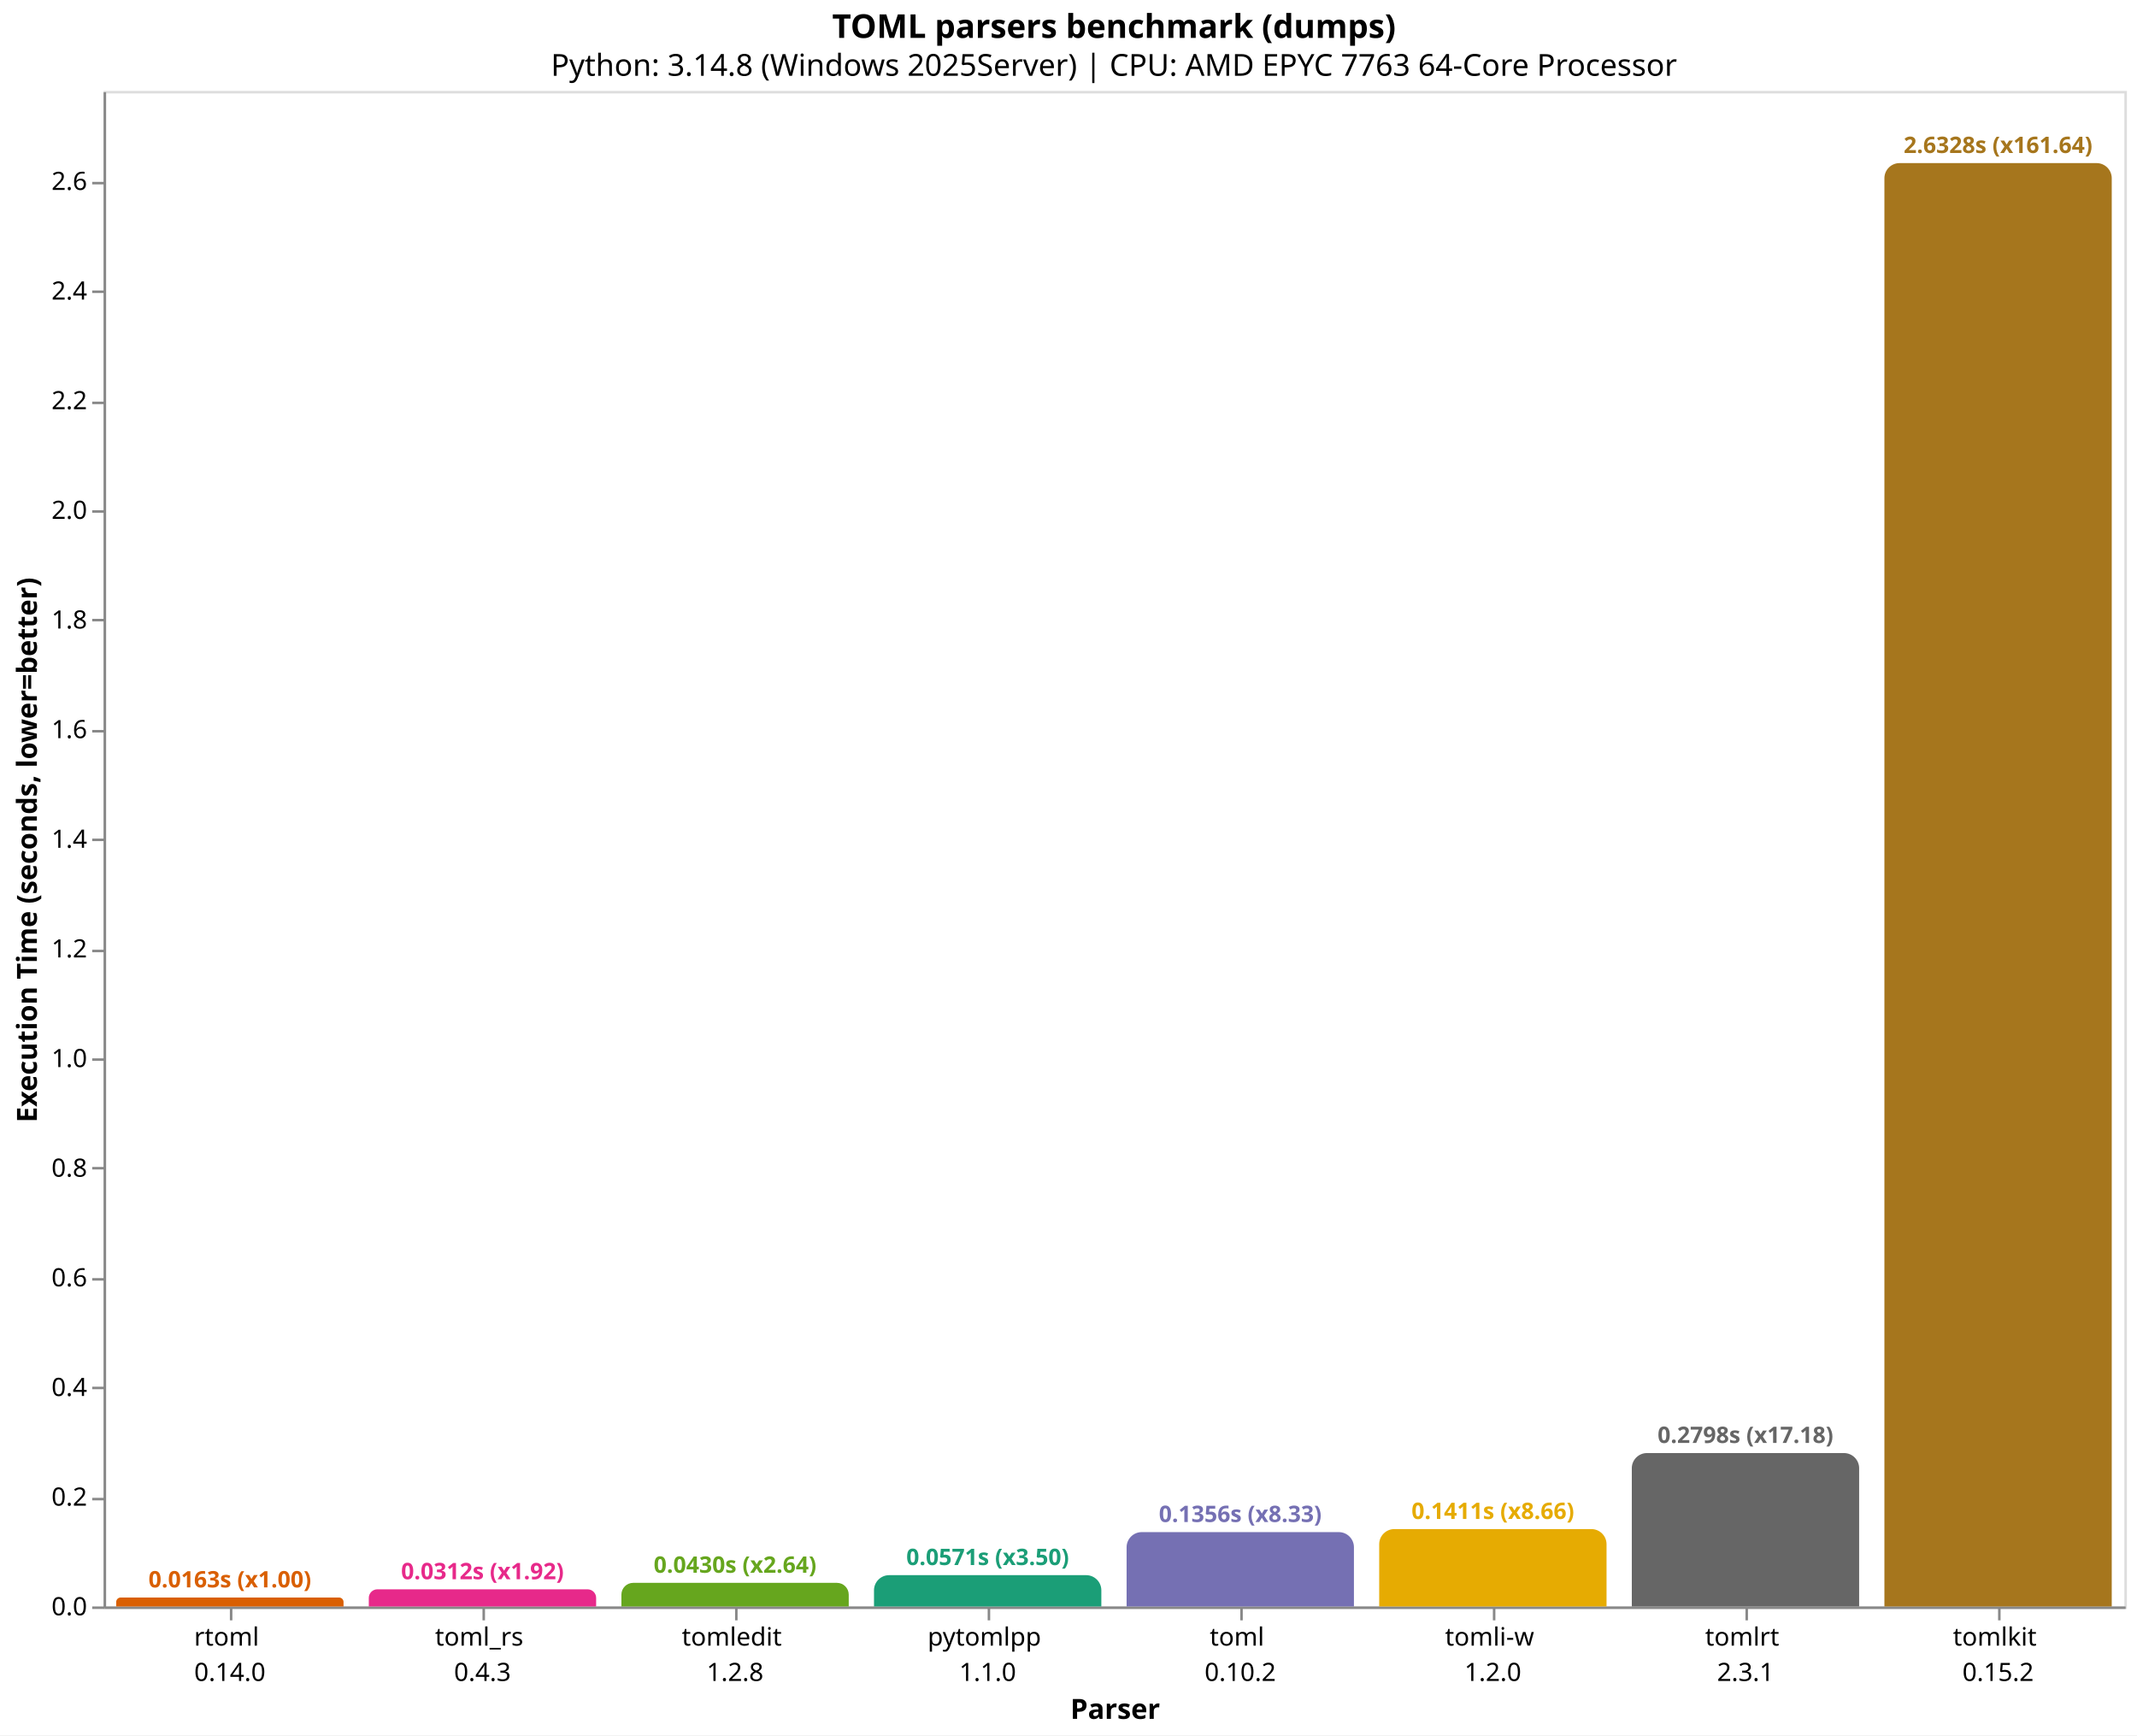
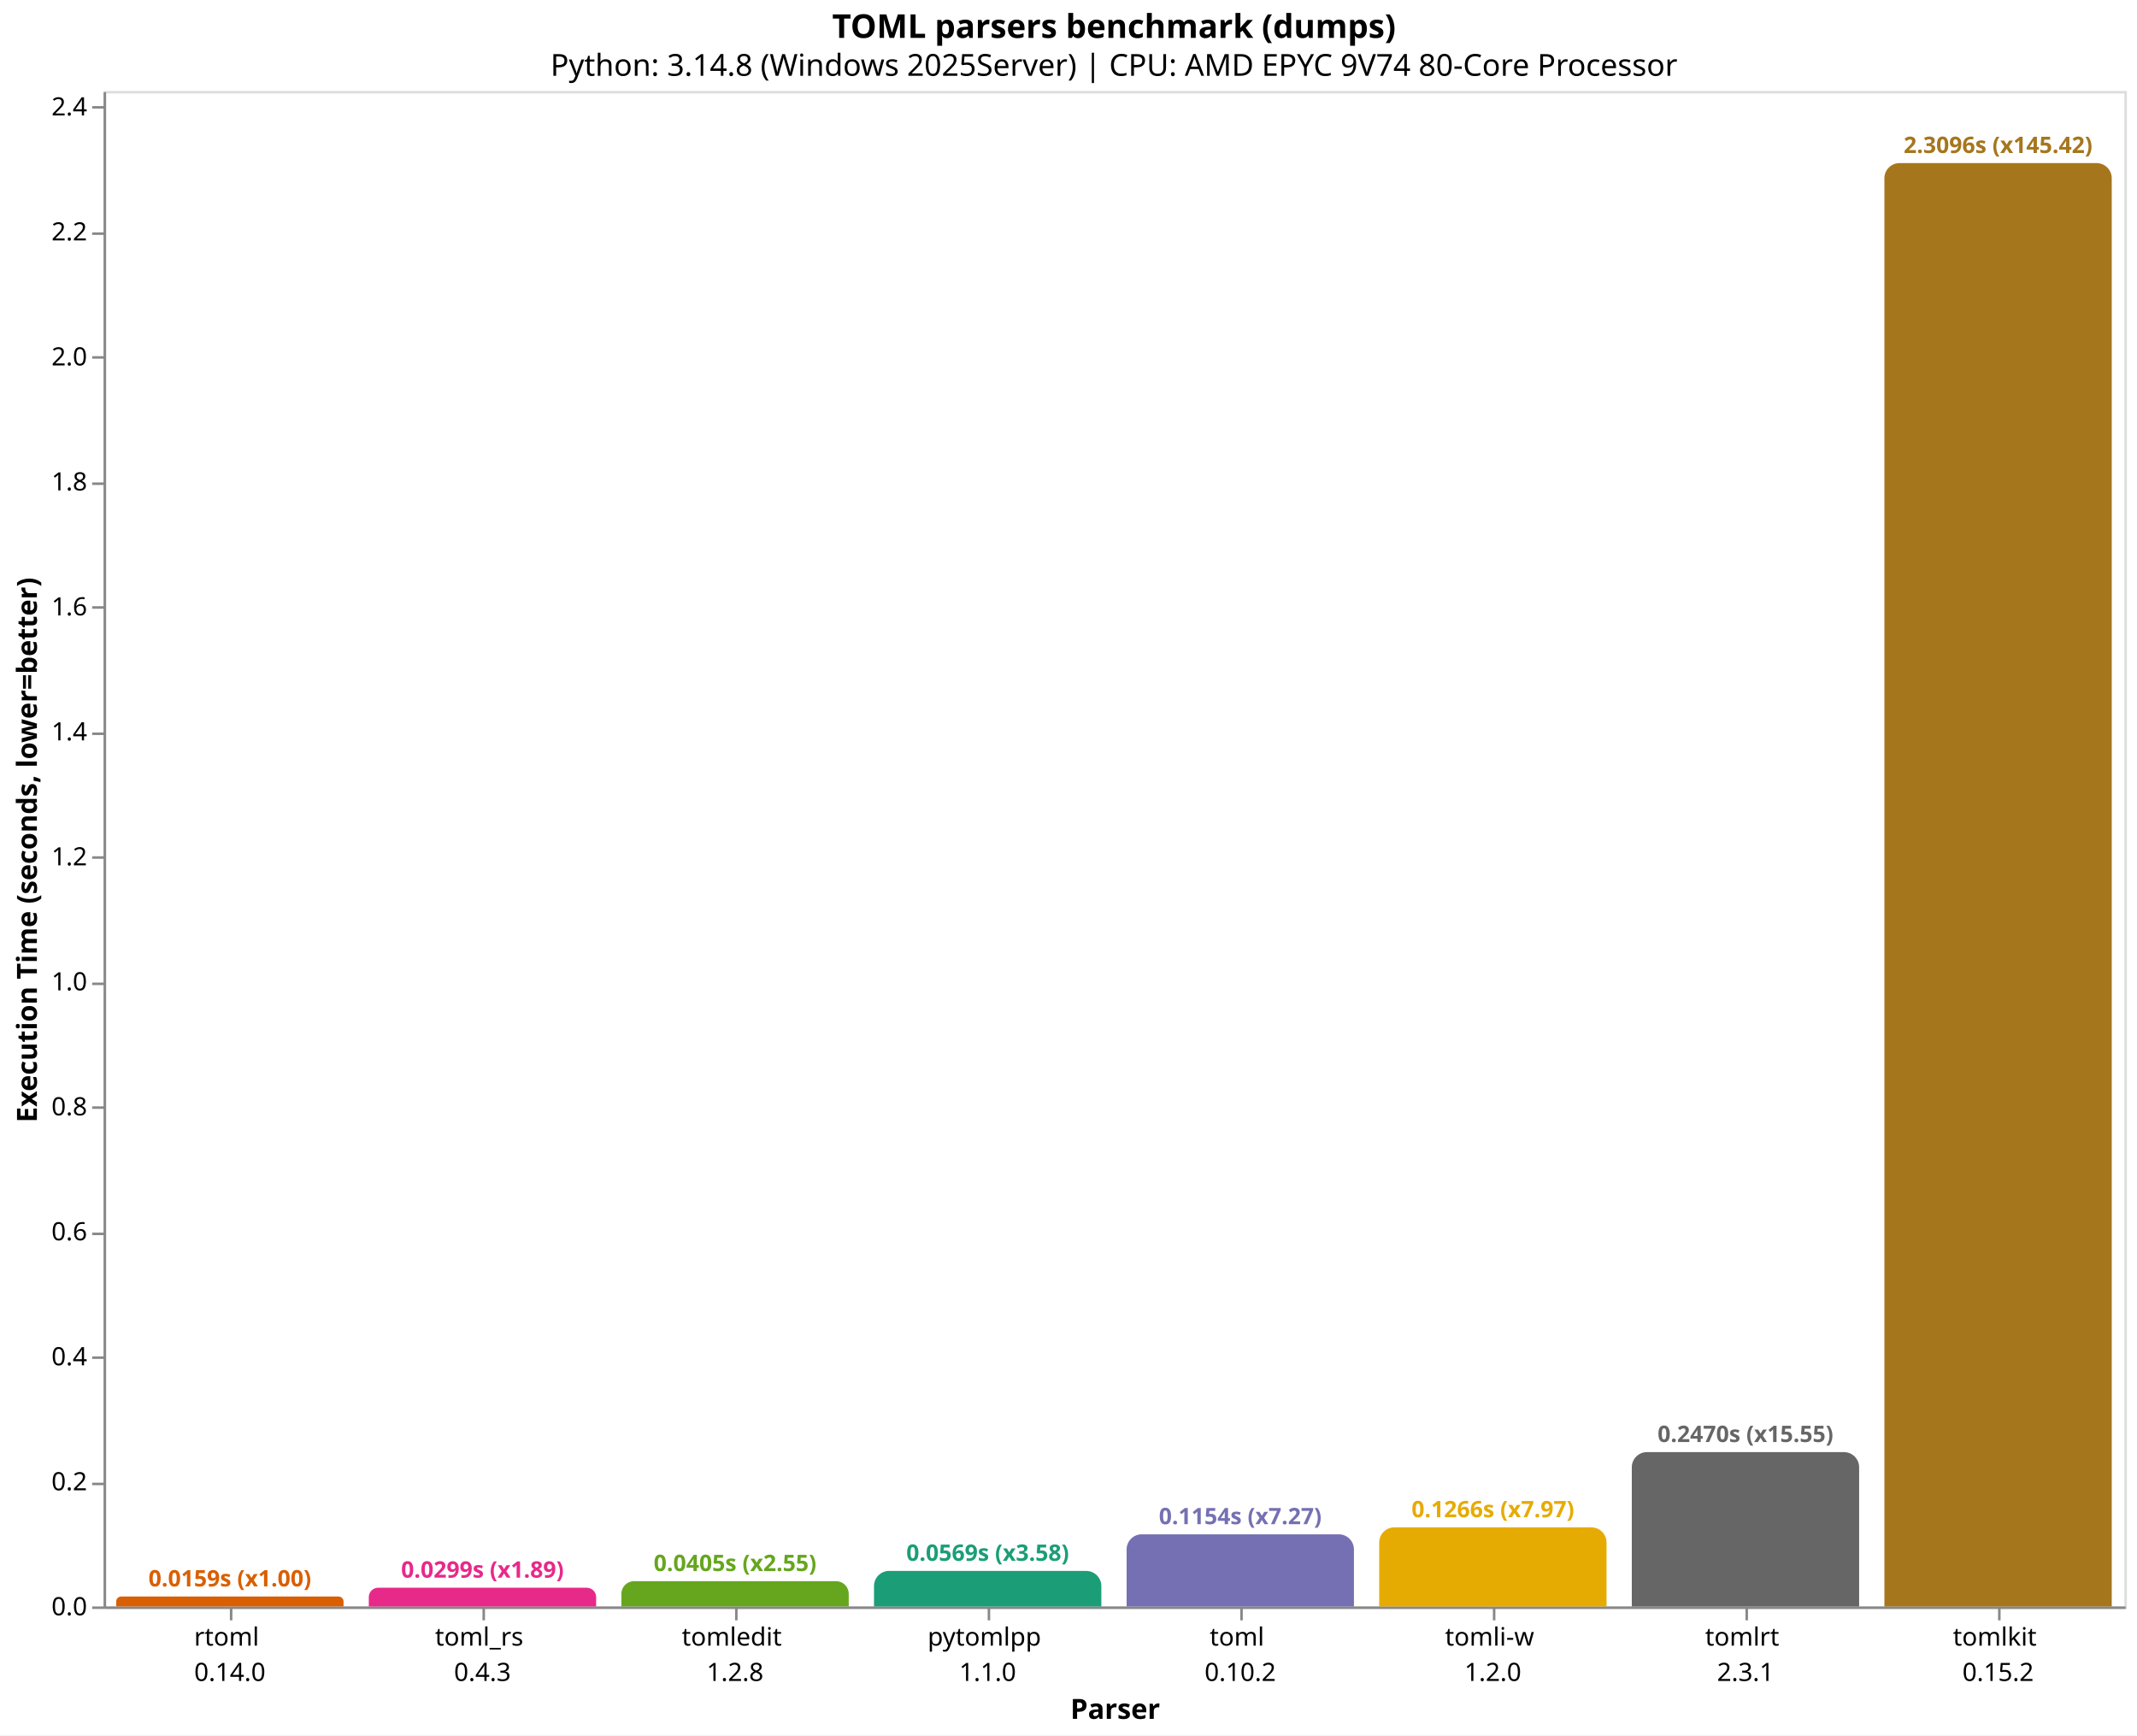
<svg xmlns="http://www.w3.org/2000/svg" version="1.1" class="marks" width="846" height="687" viewBox="0 0 846 687">
  <rect width="846" height="687" fill="white" />
  <g fill="none" stroke-miterlimit="10" transform="translate(41,36)">
    <g class="mark-group role-frame root" role="graphics-object" aria-roledescription="group mark container">
      <g transform="translate(0,0)">
        <path class="background" aria-hidden="true" d="M0.5,0.5h800v600h-800Z" stroke="#ddd" />
        <g>
          <g class="mark-group role-axis" role="graphics-symbol" aria-roledescription="axis" aria-label="X-axis titled 'Parser' for a discrete scale with 8 values: rtoml&#10;0.14.0, toml_rs&#10;0.4.3, tomledit&#10;1.2.8, pytomlpp&#10;1.1.0, toml&#10;0.10.2, ending with tomlkit&#10;0.15.2">
            <g transform="translate(0.5,600.5)">
              <path class="background" aria-hidden="true" d="M0,0h0v0h0Z" pointer-events="none" />
              <g>
                <g class="mark-rule role-axis-tick" pointer-events="none">
                  <line transform="translate(50,0)" x2="0" y2="5" stroke="#888" stroke-width="1" opacity="1" />
                  <line transform="translate(150,0)" x2="0" y2="5" stroke="#888" stroke-width="1" opacity="1" />
                  <line transform="translate(250,0)" x2="0" y2="5" stroke="#888" stroke-width="1" opacity="1" />
                  <line transform="translate(350,0)" x2="0" y2="5" stroke="#888" stroke-width="1" opacity="1" />
                  <line transform="translate(450,0)" x2="0" y2="5" stroke="#888" stroke-width="1" opacity="1" />
                  <line transform="translate(550,0)" x2="0" y2="5" stroke="#888" stroke-width="1" opacity="1" />
                  <line transform="translate(650,0)" x2="0" y2="5" stroke="#888" stroke-width="1" opacity="1" />
                  <line transform="translate(750,0)" x2="0" y2="5" stroke="#888" stroke-width="1" opacity="1" />
                </g>
                <g class="mark-text role-axis-label" pointer-events="none">
                  <text text-anchor="middle" transform="translate(49.5,15)" font-family="sans-serif" font-size="10px" fill="#000" opacity="1">
                    <tspan>rtoml</tspan>
                    <tspan x="0" dy="14">0.14.0</tspan>
                  </text>
                  <text text-anchor="middle" transform="translate(149.5,15)" font-family="sans-serif" font-size="10px" fill="#000" opacity="1">
                    <tspan>toml_rs</tspan>
                    <tspan x="0" dy="14">0.4.3</tspan>
                  </text>
                  <text text-anchor="middle" transform="translate(249.5,15)" font-family="sans-serif" font-size="10px" fill="#000" opacity="1">
                    <tspan>tomledit</tspan>
                    <tspan x="0" dy="14">1.2.8</tspan>
                  </text>
                  <text text-anchor="middle" transform="translate(349.5,15)" font-family="sans-serif" font-size="10px" fill="#000" opacity="1">
                    <tspan>pytomlpp</tspan>
                    <tspan x="0" dy="14">1.1.0</tspan>
                  </text>
                  <text text-anchor="middle" transform="translate(449.5,15)" font-family="sans-serif" font-size="10px" fill="#000" opacity="1">
                    <tspan>toml</tspan>
                    <tspan x="0" dy="14">0.10.2</tspan>
                  </text>
                  <text text-anchor="middle" transform="translate(549.5,15)" font-family="sans-serif" font-size="10px" fill="#000" opacity="1">
                    <tspan>tomli-w</tspan>
                    <tspan x="0" dy="14">1.2.0</tspan>
                  </text>
                  <text text-anchor="middle" transform="translate(649.5,15)" font-family="sans-serif" font-size="10px" fill="#000" opacity="1">
                    <tspan>tomlrt</tspan>
                    <tspan x="0" dy="14">2.3.1</tspan>
                  </text>
                  <text text-anchor="middle" transform="translate(749.5,15)" font-family="sans-serif" font-size="10px" fill="#000" opacity="1">
                    <tspan>tomlkit</tspan>
                    <tspan x="0" dy="14">0.15.2</tspan>
                  </text>
                </g>
                <g class="mark-rule role-axis-domain" pointer-events="none">
                  <line transform="translate(0,0)" x2="800" y2="0" stroke="#888" stroke-width="1" opacity="1" />
                </g>
                <g class="mark-text role-axis-title" pointer-events="none">
                  <text text-anchor="middle" transform="translate(400,44)" font-family="sans-serif" font-size="11px" font-weight="bold" fill="#000" opacity="1">Parser</text>
                </g>
              </g>
              <path class="foreground" aria-hidden="true" d="" pointer-events="none" display="none" />
            </g>
          </g>
-           <g class="mark-group role-axis" role="graphics-symbol" aria-roledescription="axis" aria-label="Y-axis titled 'Execution Time (seconds, lower=better)' for a linear scale with values from 0.0 to 2.8">
+           <g class="mark-group role-axis" role="graphics-symbol" aria-roledescription="axis" aria-label="Y-axis titled 'Execution Time (seconds, lower=better)' for a linear scale with values from 0.0 to 2.4">
            <g transform="translate(0.5,0.5)">
              <path class="background" aria-hidden="true" d="M0,0h0v0h0Z" pointer-events="none" />
              <g>
                <g class="mark-rule role-axis-tick" pointer-events="none">
                  <line transform="translate(0,600)" x2="-5" y2="0" stroke="#888" stroke-width="1" opacity="1" />
-                   <line transform="translate(0,557)" x2="-5" y2="0" stroke="#888" stroke-width="1" opacity="1" />
-                   <line transform="translate(0,513)" x2="-5" y2="0" stroke="#888" stroke-width="1" opacity="1" />
-                   <line transform="translate(0,470)" x2="-5" y2="0" stroke="#888" stroke-width="1" opacity="1" />
-                   <line transform="translate(0,426)" x2="-5" y2="0" stroke="#888" stroke-width="1" opacity="1" />
-                   <line transform="translate(0,383)" x2="-5" y2="0" stroke="#888" stroke-width="1" opacity="1" />
-                   <line transform="translate(0,340)" x2="-5" y2="0" stroke="#888" stroke-width="1" opacity="1" />
-                   <line transform="translate(0,296)" x2="-5" y2="0" stroke="#888" stroke-width="1" opacity="1" />
-                   <line transform="translate(0,253)" x2="-5" y2="0" stroke="#888" stroke-width="1" opacity="1" />
-                   <line transform="translate(0,209)" x2="-5" y2="0" stroke="#888" stroke-width="1" opacity="1" />
-                   <line transform="translate(0,166)" x2="-5" y2="0" stroke="#888" stroke-width="1" opacity="1" />
-                   <line transform="translate(0,123)" x2="-5" y2="0" stroke="#888" stroke-width="1" opacity="1" />
-                   <line transform="translate(0,79)" x2="-5" y2="0" stroke="#888" stroke-width="1" opacity="1" />
-                   <line transform="translate(0,36)" x2="-5" y2="0" stroke="#888" stroke-width="1" opacity="1" />
+                   <line transform="translate(0,551)" x2="-5" y2="0" stroke="#888" stroke-width="1" opacity="1" />
+                   <line transform="translate(0,501)" x2="-5" y2="0" stroke="#888" stroke-width="1" opacity="1" />
+                   <line transform="translate(0,452)" x2="-5" y2="0" stroke="#888" stroke-width="1" opacity="1" />
+                   <line transform="translate(0,402)" x2="-5" y2="0" stroke="#888" stroke-width="1" opacity="1" />
+                   <line transform="translate(0,353)" x2="-5" y2="0" stroke="#888" stroke-width="1" opacity="1" />
+                   <line transform="translate(0,303)" x2="-5" y2="0" stroke="#888" stroke-width="1" opacity="1" />
+                   <line transform="translate(0,254)" x2="-5" y2="0" stroke="#888" stroke-width="1" opacity="1" />
+                   <line transform="translate(0,204)" x2="-5" y2="0" stroke="#888" stroke-width="1" opacity="1" />
+                   <line transform="translate(0,155)" x2="-5" y2="0" stroke="#888" stroke-width="1" opacity="1" />
+                   <line transform="translate(0,105)" x2="-5" y2="0" stroke="#888" stroke-width="1" opacity="1" />
+                   <line transform="translate(0,56)" x2="-5" y2="0" stroke="#888" stroke-width="1" opacity="1" />
+                   <line transform="translate(0,6)" x2="-5" y2="0" stroke="#888" stroke-width="1" opacity="1" />
                </g>
                <g class="mark-text role-axis-label" pointer-events="none">
                  <text text-anchor="end" transform="translate(-7,603)" font-family="sans-serif" font-size="10px" fill="#000" opacity="1">0.0</text>
-                   <text text-anchor="end" transform="translate(-7,559.5922)" font-family="sans-serif" font-size="10px" fill="#000" opacity="1">0.2</text>
-                   <text text-anchor="end" transform="translate(-7,516.1845)" font-family="sans-serif" font-size="10px" fill="#000" opacity="1">0.4</text>
-                   <text text-anchor="end" transform="translate(-7,472.7767)" font-family="sans-serif" font-size="10px" fill="#000" opacity="1">0.6</text>
-                   <text text-anchor="end" transform="translate(-7,429.369)" font-family="sans-serif" font-size="10px" fill="#000" opacity="1">0.8</text>
-                   <text text-anchor="end" transform="translate(-7,385.9612)" font-family="sans-serif" font-size="10px" fill="#000" opacity="1">1.0</text>
-                   <text text-anchor="end" transform="translate(-7,342.5535)" font-family="sans-serif" font-size="10px" fill="#000" opacity="1">1.2</text>
-                   <text text-anchor="end" transform="translate(-7,299.1457)" font-family="sans-serif" font-size="10px" fill="#000" opacity="1">1.4</text>
-                   <text text-anchor="end" transform="translate(-7,255.738)" font-family="sans-serif" font-size="10px" fill="#000" opacity="1">1.6</text>
-                   <text text-anchor="end" transform="translate(-7,212.3302)" font-family="sans-serif" font-size="10px" fill="#000" opacity="1">1.8</text>
-                   <text text-anchor="end" transform="translate(-7,168.9225)" font-family="sans-serif" font-size="10px" fill="#000" opacity="1">2.0</text>
-                   <text text-anchor="end" transform="translate(-7,125.5147)" font-family="sans-serif" font-size="10px" fill="#000" opacity="1">2.2</text>
-                   <text text-anchor="end" transform="translate(-7,82.10699)" font-family="sans-serif" font-size="10px" fill="#000" opacity="1">2.4</text>
-                   <text text-anchor="end" transform="translate(-7,38.69924)" font-family="sans-serif" font-size="10px" fill="#000" opacity="1">2.6</text>
+                   <text text-anchor="end" transform="translate(-7,553.5174)" font-family="sans-serif" font-size="10px" fill="#000" opacity="1">0.2</text>
+                   <text text-anchor="end" transform="translate(-7,504.0347)" font-family="sans-serif" font-size="10px" fill="#000" opacity="1">0.4</text>
+                   <text text-anchor="end" transform="translate(-7,454.5521)" font-family="sans-serif" font-size="10px" fill="#000" opacity="1">0.6</text>
+                   <text text-anchor="end" transform="translate(-7,405.0694)" font-family="sans-serif" font-size="10px" fill="#000" opacity="1">0.8</text>
+                   <text text-anchor="end" transform="translate(-7,355.5868)" font-family="sans-serif" font-size="10px" fill="#000" opacity="1">1.0</text>
+                   <text text-anchor="end" transform="translate(-7,306.1041)" font-family="sans-serif" font-size="10px" fill="#000" opacity="1">1.2</text>
+                   <text text-anchor="end" transform="translate(-7,256.6215)" font-family="sans-serif" font-size="10px" fill="#000" opacity="1">1.4</text>
+                   <text text-anchor="end" transform="translate(-7,207.1388)" font-family="sans-serif" font-size="10px" fill="#000" opacity="1">1.6</text>
+                   <text text-anchor="end" transform="translate(-7,157.6562)" font-family="sans-serif" font-size="10px" fill="#000" opacity="1">1.8</text>
+                   <text text-anchor="end" transform="translate(-7,108.1735)" font-family="sans-serif" font-size="10px" fill="#000" opacity="1">2.0</text>
+                   <text text-anchor="end" transform="translate(-7,58.69086)" font-family="sans-serif" font-size="10px" fill="#000" opacity="1">2.2</text>
+                   <text text-anchor="end" transform="translate(-7,9.208216)" font-family="sans-serif" font-size="10px" fill="#000" opacity="1">2.4</text>
                </g>
                <g class="mark-rule role-axis-domain" pointer-events="none">
                  <line transform="translate(0,600)" x2="0" y2="-600" stroke="#888" stroke-width="1" opacity="1" />
                </g>
                <g class="mark-text role-axis-title" pointer-events="none">
                  <text text-anchor="middle" transform="translate(-24.90137,300) rotate(-90) translate(0,-2)" font-family="sans-serif" font-size="11px" font-weight="bold" fill="#000" opacity="1">Execution Time (seconds, lower=better)</text>
                </g>
              </g>
              <path class="foreground" aria-hidden="true" d="" pointer-events="none" display="none" />
            </g>
          </g>
          <g class="mark-group role-scope" role="graphics-object" aria-roledescription="group mark container">
-             <g transform="translate(5,596.4648)">
-               <path class="background" aria-hidden="true" d="M1.768,0L88.232,0C89.208,0,90,0.792,90,1.768L90,3.535C90,3.535,90,3.535,90,3.535L0,3.535C0,3.535,0,3.535,0,3.535L0,1.768C0,0.792,0.792,0,1.768,0Z" />
+             <g transform="translate(5,596.0706)">
+               <path class="background" aria-hidden="true" d="M1.965,0L88.035,0C89.12,0,90,0.88,90,1.965L90,3.929C90,3.929,90,3.929,90,3.929L0,3.929C0,3.929,0,3.929,0,3.929L0,1.965C0,0.88,0.88,0,1.965,0Z" />
              <g clip-path="url(#clip9)">
                <g class="mark-group role-scope" role="graphics-object" aria-roledescription="group mark container">
-                   <g transform="translate(0,-596.4648)">
-                     <path class="background" aria-hidden="true" d="M0,0h90v0h-90Z" />
-                     <g>
-                       <g class="mark-rect role-mark layer_0_marks" role="graphics-object" aria-roledescription="rect mark container">
-                         <path aria-label="Parser: rtoml&#10;0.14.0; Execution Time (seconds, lower=better): 0.0162884; parser: rtoml; Execution Time (s): 0.0163; Slowdown: 1.00" role="graphics-symbol" aria-roledescription="bar" d="M0,596.465h90v3.535h-90Z" fill="#d95f02" />
-                       </g>
-                     </g>
-                     <path class="foreground" aria-hidden="true" d="" display="none" />
-                   </g>
-                 </g>
-               </g>
-               <path class="foreground" aria-hidden="true" d="" display="none" />
-             </g>
-             <g transform="translate(105,593.2184)">
-               <path class="background" aria-hidden="true" d="M3.391,0L86.609,0C88.481,0,90,1.519,90,3.391L90,6.782C90,6.782,90,6.782,90,6.782L0,6.782C0,6.782,0,6.782,0,6.782L0,3.391C0,1.519,1.519,0,3.391,0Z" />
+                   <g transform="translate(0,-596.0706)">
+                     <path class="background" aria-hidden="true" d="M0,0h90v0h-90Z" />
+                     <g>
+                       <g class="mark-rect role-mark layer_0_marks" role="graphics-object" aria-roledescription="rect mark container">
+                         <path aria-label="Parser: rtoml&#10;0.14.0; Execution Time (seconds, lower=better): 0.0158821; parser: rtoml; Execution Time (s): 0.0159; Slowdown: 1.00" role="graphics-symbol" aria-roledescription="bar" d="M0,596.071h90v3.929h-90Z" fill="#d95f02" />
+                       </g>
+                     </g>
+                     <path class="foreground" aria-hidden="true" d="" display="none" />
+                   </g>
+                 </g>
+               </g>
+               <path class="foreground" aria-hidden="true" d="" display="none" />
+             </g>
+             <g transform="translate(105,592.5908)">
+               <path class="background" aria-hidden="true" d="M3.705,0L86.295,0C88.34,0,90,1.66,90,3.705L90,7.409C90,7.409,90,7.409,90,7.409L0,7.409C0,7.409,0,7.409,0,7.409L0,3.705C0,1.66,1.66,0,3.705,0Z" />
              <g clip-path="url(#clip10)">
                <g class="mark-group role-scope" role="graphics-object" aria-roledescription="group mark container">
-                   <g transform="translate(0,-593.2184)">
-                     <path class="background" aria-hidden="true" d="M0,0h90v0h-90Z" />
-                     <g>
-                       <g class="mark-rect role-mark layer_0_marks" role="graphics-object" aria-roledescription="rect mark container">
-                         <path aria-label="Parser: toml_rs&#10;0.4.3; Execution Time (seconds, lower=better): 0.0312459; parser: toml_rs; Execution Time (s): 0.0312; Slowdown: 1.92" role="graphics-symbol" aria-roledescription="bar" d="M0,593.218h90v6.782h-90Z" fill="#e7298a" />
-                       </g>
-                     </g>
-                     <path class="foreground" aria-hidden="true" d="" display="none" />
-                   </g>
-                 </g>
-               </g>
-               <path class="foreground" aria-hidden="true" d="" display="none" />
-             </g>
-             <g transform="translate(205,590.6573)">
-               <path class="background" aria-hidden="true" d="M4.671,0L85.329,0C87.907,0,90,2.093,90,4.671L90,9.343C90,9.343,90,9.343,90,9.343L0,9.343C0,9.343,0,9.343,0,9.343L0,4.671C0,2.093,2.093,0,4.671,0Z" />
+                   <g transform="translate(0,-592.5908)">
+                     <path class="background" aria-hidden="true" d="M0,0h90v0h-90Z" />
+                     <g>
+                       <g class="mark-rect role-mark layer_0_marks" role="graphics-object" aria-roledescription="rect mark container">
+                         <path aria-label="Parser: toml_rs&#10;0.4.3; Execution Time (seconds, lower=better): 0.0299466; parser: toml_rs; Execution Time (s): 0.0299; Slowdown: 1.89" role="graphics-symbol" aria-roledescription="bar" d="M0,592.591h90v7.409h-90Z" fill="#e7298a" />
+                       </g>
+                     </g>
+                     <path class="foreground" aria-hidden="true" d="" display="none" />
+                   </g>
+                 </g>
+               </g>
+               <path class="foreground" aria-hidden="true" d="" display="none" />
+             </g>
+             <g transform="translate(205,589.9905)">
+               <path class="background" aria-hidden="true" d="M5.005,0L84.995,0C87.757,0,90,2.243,90,5.005L90,10.009C90,10.009,90,10.009,90,10.009L0,10.009C0,10.009,0,10.009,0,10.009L0,5.005C0,2.243,2.243,0,5.005,0Z" />
              <g clip-path="url(#clip11)">
                <g class="mark-group role-scope" role="graphics-object" aria-roledescription="group mark container">
-                   <g transform="translate(0,-590.6573)">
-                     <path class="background" aria-hidden="true" d="M0,0h90v0h-90Z" />
-                     <g>
-                       <g class="mark-rect role-mark layer_0_marks" role="graphics-object" aria-roledescription="rect mark container">
-                         <path aria-label="Parser: tomledit&#10;1.2.8; Execution Time (seconds, lower=better): 0.0430461; parser: tomledit; Execution Time (s): 0.0430; Slowdown: 2.64" role="graphics-symbol" aria-roledescription="bar" d="M0,590.657h90v9.343h-90Z" fill="#66a61e" />
-                       </g>
-                     </g>
-                     <path class="foreground" aria-hidden="true" d="" display="none" />
-                   </g>
-                 </g>
-               </g>
-               <path class="foreground" aria-hidden="true" d="" display="none" />
-             </g>
-             <g transform="translate(305,587.6134)">
-               <path class="background" aria-hidden="true" d="M6,0L84,0C87.311,0,90,2.689,90,6L90,12.387C90,12.387,90,12.387,90,12.387L0,12.387C0,12.387,0,12.387,0,12.387L0,6C0,2.689,2.689,0,6,0Z" />
+                   <g transform="translate(0,-589.9905)">
+                     <path class="background" aria-hidden="true" d="M0,0h90v0h-90Z" />
+                     <g>
+                       <g class="mark-rect role-mark layer_0_marks" role="graphics-object" aria-roledescription="rect mark container">
+                         <path aria-label="Parser: tomledit&#10;1.2.8; Execution Time (seconds, lower=better): 0.0404565; parser: tomledit; Execution Time (s): 0.0405; Slowdown: 2.55" role="graphics-symbol" aria-roledescription="bar" d="M0,589.991h90v10.009h-90Z" fill="#66a61e" />
+                       </g>
+                     </g>
+                     <path class="foreground" aria-hidden="true" d="" display="none" />
+                   </g>
+                 </g>
+               </g>
+               <path class="foreground" aria-hidden="true" d="" display="none" />
+             </g>
+             <g transform="translate(305,585.9319)">
+               <path class="background" aria-hidden="true" d="M6,0L84,0C87.311,0,90,2.689,90,6L90,14.068C90,14.068,90,14.068,90,14.068L0,14.068C0,14.068,0,14.068,0,14.068L0,6C0,2.689,2.689,0,6,0Z" />
              <g clip-path="url(#clip12)">
                <g class="mark-group role-scope" role="graphics-object" aria-roledescription="group mark container">
-                   <g transform="translate(0,-587.6134)">
-                     <path class="background" aria-hidden="true" d="M0,0h90v0h-90Z" />
-                     <g>
-                       <g class="mark-rect role-mark layer_0_marks" role="graphics-object" aria-roledescription="rect mark container">
-                         <path aria-label="Parser: pytomlpp&#10;1.1.0; Execution Time (seconds, lower=better): 0.0570707; parser: pytomlpp; Execution Time (s): 0.0571; Slowdown: 3.50" role="graphics-symbol" aria-roledescription="bar" d="M0,587.613h90v12.387h-90Z" fill="#1b9e77" />
-                       </g>
-                     </g>
-                     <path class="foreground" aria-hidden="true" d="" display="none" />
-                   </g>
-                 </g>
-               </g>
-               <path class="foreground" aria-hidden="true" d="" display="none" />
-             </g>
-             <g transform="translate(405,570.5691)">
-               <path class="background" aria-hidden="true" d="M6,0L84,0C87.311,0,90,2.689,90,6L90,29.431C90,29.431,90,29.431,90,29.431L0,29.431C0,29.431,0,29.431,0,29.431L0,6C0,2.689,2.689,0,6,0Z" />
+                   <g transform="translate(0,-585.9319)">
+                     <path class="background" aria-hidden="true" d="M0,0h90v0h-90Z" />
+                     <g>
+                       <g class="mark-rect role-mark layer_0_marks" role="graphics-object" aria-roledescription="rect mark container">
+                         <path aria-label="Parser: pytomlpp&#10;1.1.0; Execution Time (seconds, lower=better): 0.0568609; parser: pytomlpp; Execution Time (s): 0.0569; Slowdown: 3.58" role="graphics-symbol" aria-roledescription="bar" d="M0,585.932h90v14.068h-90Z" fill="#1b9e77" />
+                       </g>
+                     </g>
+                     <path class="foreground" aria-hidden="true" d="" display="none" />
+                   </g>
+                 </g>
+               </g>
+               <path class="foreground" aria-hidden="true" d="" display="none" />
+             </g>
+             <g transform="translate(405,571.4403)">
+               <path class="background" aria-hidden="true" d="M6,0L84,0C87.311,0,90,2.689,90,6L90,28.56C90,28.56,90,28.56,90,28.56L0,28.56C0,28.56,0,28.56,0,28.56L0,6C0,2.689,2.689,0,6,0Z" />
              <g clip-path="url(#clip13)">
                <g class="mark-group role-scope" role="graphics-object" aria-roledescription="group mark container">
-                   <g transform="translate(0,-570.5691)">
-                     <path class="background" aria-hidden="true" d="M0,0h90v0h-90Z" />
-                     <g>
-                       <g class="mark-rect role-mark layer_0_marks" role="graphics-object" aria-roledescription="rect mark container">
-                         <path aria-label="Parser: toml&#10;0.10.2; Execution Time (seconds, lower=better): 0.1356019; parser: toml; Execution Time (s): 0.1356; Slowdown: 8.33" role="graphics-symbol" aria-roledescription="bar" d="M0,570.569h90v29.431h-90Z" fill="#7570b3" />
-                       </g>
-                     </g>
-                     <path class="foreground" aria-hidden="true" d="" display="none" />
-                   </g>
-                 </g>
-               </g>
-               <path class="foreground" aria-hidden="true" d="" display="none" />
-             </g>
-             <g transform="translate(505,569.3691)">
-               <path class="background" aria-hidden="true" d="M6,0L84,0C87.311,0,90,2.689,90,6L90,30.631C90,30.631,90,30.631,90,30.631L0,30.631C0,30.631,0,30.631,0,30.631L0,6C0,2.689,2.689,0,6,0Z" />
+                   <g transform="translate(0,-571.4403)">
+                     <path class="background" aria-hidden="true" d="M0,0h90v0h-90Z" />
+                     <g>
+                       <g class="mark-rect role-mark layer_0_marks" role="graphics-object" aria-roledescription="rect mark container">
+                         <path aria-label="Parser: toml&#10;0.10.2; Execution Time (seconds, lower=better): 0.115433; parser: toml; Execution Time (s): 0.1154; Slowdown: 7.27" role="graphics-symbol" aria-roledescription="bar" d="M0,571.44h90v28.56h-90Z" fill="#7570b3" />
+                       </g>
+                     </g>
+                     <path class="foreground" aria-hidden="true" d="" display="none" />
+                   </g>
+                 </g>
+               </g>
+               <path class="foreground" aria-hidden="true" d="" display="none" />
+             </g>
+             <g transform="translate(505,568.686)">
+               <path class="background" aria-hidden="true" d="M6,0L84,0C87.311,0,90,2.689,90,6L90,31.314C90,31.314,90,31.314,90,31.314L0,31.314C0,31.314,0,31.314,0,31.314L0,6C0,2.689,2.689,0,6,0Z" />
              <g clip-path="url(#clip14)">
                <g class="mark-group role-scope" role="graphics-object" aria-roledescription="group mark container">
-                   <g transform="translate(0,-569.3691)">
-                     <path class="background" aria-hidden="true" d="M0,0h90v0h-90Z" />
-                     <g>
-                       <g class="mark-rect role-mark layer_0_marks" role="graphics-object" aria-roledescription="rect mark container">
-                         <path aria-label="Parser: tomli-w&#10;1.2.0; Execution Time (seconds, lower=better): 0.1411309; parser: tomli-w; Execution Time (s): 0.1411; Slowdown: 8.66" role="graphics-symbol" aria-roledescription="bar" d="M0,569.369h90v30.631h-90Z" fill="#e6ab02" />
-                       </g>
-                     </g>
-                     <path class="foreground" aria-hidden="true" d="" display="none" />
-                   </g>
-                 </g>
-               </g>
-               <path class="foreground" aria-hidden="true" d="" display="none" />
-             </g>
-             <g transform="translate(605,539.274)">
-               <path class="background" aria-hidden="true" d="M6,0L84,0C87.311,0,90,2.689,90,6L90,60.726C90,60.726,90,60.726,90,60.726L0,60.726C0,60.726,0,60.726,0,60.726L0,6C0,2.689,2.689,0,6,0Z" />
+                   <g transform="translate(0,-568.686)">
+                     <path class="background" aria-hidden="true" d="M0,0h90v0h-90Z" />
+                     <g>
+                       <g class="mark-rect role-mark layer_0_marks" role="graphics-object" aria-roledescription="rect mark container">
+                         <path aria-label="Parser: tomli-w&#10;1.2.0; Execution Time (seconds, lower=better): 0.1265654; parser: tomli-w; Execution Time (s): 0.1266; Slowdown: 7.97" role="graphics-symbol" aria-roledescription="bar" d="M0,568.686h90v31.314h-90Z" fill="#e6ab02" />
+                       </g>
+                     </g>
+                     <path class="foreground" aria-hidden="true" d="" display="none" />
+                   </g>
+                 </g>
+               </g>
+               <path class="foreground" aria-hidden="true" d="" display="none" />
+             </g>
+             <g transform="translate(605,538.898)">
+               <path class="background" aria-hidden="true" d="M6,0L84,0C87.311,0,90,2.689,90,6L90,61.102C90,61.102,90,61.102,90,61.102L0,61.102C0,61.102,0,61.102,0,61.102L0,6C0,2.689,2.689,0,6,0Z" />
              <g clip-path="url(#clip15)">
                <g class="mark-group role-scope" role="graphics-object" aria-roledescription="group mark container">
-                   <g transform="translate(0,-539.274)">
-                     <path class="background" aria-hidden="true" d="M0,0h90v0h-90Z" />
-                     <g>
-                       <g class="mark-rect role-mark layer_0_marks" role="graphics-object" aria-roledescription="rect mark container">
-                         <path aria-label="Parser: tomlrt&#10;2.3.1; Execution Time (seconds, lower=better): 0.2797934; parser: tomlrt; Execution Time (s): 0.2798; Slowdown: 17.18" role="graphics-symbol" aria-roledescription="bar" d="M0,539.274h90v60.726h-90Z" fill="#666666" />
+                   <g transform="translate(0,-538.898)">
+                     <path class="background" aria-hidden="true" d="M0,0h90v0h-90Z" />
+                     <g>
+                       <g class="mark-rect role-mark layer_0_marks" role="graphics-object" aria-roledescription="rect mark container">
+                         <path aria-label="Parser: tomlrt&#10;2.3.1; Execution Time (seconds, lower=better): 0.2469632; parser: tomlrt; Execution Time (s): 0.2470; Slowdown: 15.55" role="graphics-symbol" aria-roledescription="bar" d="M0,538.898h90v61.102h-90Z" fill="#666666" />
                      </g>
                    </g>
                    <path class="foreground" aria-hidden="true" d="" display="none" />
                  </g>
                </g>
              </g>
              <path class="foreground" aria-hidden="true" d="" display="none" />
            </g>
            <g transform="translate(705,28.57143)">
              <path class="background" aria-hidden="true" d="M6,0L84,0C87.311,0,90,2.689,90,6L90,571.429C90,571.429,90,571.429,90,571.429L0,571.429C0,571.429,0,571.429,0,571.429L0,6C0,2.689,2.689,0,6,0Z" />
              <g clip-path="url(#clip16)">
                <g class="mark-group role-scope" role="graphics-object" aria-roledescription="group mark container">
                  <g transform="translate(0,-28.57143)">
                    <path class="background" aria-hidden="true" d="M0,0h90v0h-90Z" />
                    <g>
                      <g class="mark-rect role-mark layer_0_marks" role="graphics-object" aria-roledescription="rect mark container">
-                         <path aria-label="Parser: tomlkit&#10;0.15.2; Execution Time (seconds, lower=better): 2.6328412; parser: tomlkit; Execution Time (s): 2.6328; Slowdown: 161.64" role="graphics-symbol" aria-roledescription="bar" d="M0,28.571h90v571.429h-90Z" fill="#a6761d" />
+                         <path aria-label="Parser: tomlkit&#10;0.15.2; Execution Time (seconds, lower=better): 2.3096119; parser: tomlkit; Execution Time (s): 2.3096; Slowdown: 145.42" role="graphics-symbol" aria-roledescription="bar" d="M0,28.571h90v571.429h-90Z" fill="#a6761d" />
                      </g>
                    </g>
                    <path class="foreground" aria-hidden="true" d="" display="none" />
                  </g>
                </g>
              </g>
              <path class="foreground" aria-hidden="true" d="" display="none" />
            </g>
          </g>
          <g class="mark-text role-mark layer_1_marks" role="graphics-object" aria-roledescription="text mark container">
-             <text aria-label="Parser: rtoml&#10;0.14.0; Execution Time (seconds, lower=better): 0.0162884; parser: rtoml; label: 0.0163s (x1.00); Execution Time (s): 0.0163; Slowdown: 1.00" role="graphics-symbol" aria-roledescription="text mark" text-anchor="middle" transform="translate(50,592.4648)" font-family="sans-serif" font-size="9px" font-weight="bold" fill="#d95f02">0.0163s (x1.00)</text>
-             <text aria-label="Parser: toml_rs&#10;0.4.3; Execution Time (seconds, lower=better): 0.0312459; parser: toml_rs; label: 0.0312s (x1.92); Execution Time (s): 0.0312; Slowdown: 1.92" role="graphics-symbol" aria-roledescription="text mark" text-anchor="middle" transform="translate(150,589.2184)" font-family="sans-serif" font-size="9px" font-weight="bold" fill="#e7298a">0.0312s (x1.92)</text>
-             <text aria-label="Parser: tomledit&#10;1.2.8; Execution Time (seconds, lower=better): 0.0430461; parser: tomledit; label: 0.0430s (x2.64); Execution Time (s): 0.0430; Slowdown: 2.64" role="graphics-symbol" aria-roledescription="text mark" text-anchor="middle" transform="translate(250,586.6573)" font-family="sans-serif" font-size="9px" font-weight="bold" fill="#66a61e">0.0430s (x2.64)</text>
-             <text aria-label="Parser: pytomlpp&#10;1.1.0; Execution Time (seconds, lower=better): 0.0570707; parser: pytomlpp; label: 0.0571s (x3.50); Execution Time (s): 0.0571; Slowdown: 3.50" role="graphics-symbol" aria-roledescription="text mark" text-anchor="middle" transform="translate(350,583.6134)" font-family="sans-serif" font-size="9px" font-weight="bold" fill="#1b9e77">0.0571s (x3.50)</text>
-             <text aria-label="Parser: toml&#10;0.10.2; Execution Time (seconds, lower=better): 0.1356019; parser: toml; label: 0.1356s (x8.33); Execution Time (s): 0.1356; Slowdown: 8.33" role="graphics-symbol" aria-roledescription="text mark" text-anchor="middle" transform="translate(450,566.5691)" font-family="sans-serif" font-size="9px" font-weight="bold" fill="#7570b3">0.1356s (x8.33)</text>
-             <text aria-label="Parser: tomli-w&#10;1.2.0; Execution Time (seconds, lower=better): 0.1411309; parser: tomli-w; label: 0.1411s (x8.66); Execution Time (s): 0.1411; Slowdown: 8.66" role="graphics-symbol" aria-roledescription="text mark" text-anchor="middle" transform="translate(550,565.3691)" font-family="sans-serif" font-size="9px" font-weight="bold" fill="#e6ab02">0.1411s (x8.66)</text>
-             <text aria-label="Parser: tomlrt&#10;2.3.1; Execution Time (seconds, lower=better): 0.2797934; parser: tomlrt; label: 0.2798s (x17.18); Execution Time (s): 0.2798; Slowdown: 17.18" role="graphics-symbol" aria-roledescription="text mark" text-anchor="middle" transform="translate(650,535.274)" font-family="sans-serif" font-size="9px" font-weight="bold" fill="#666666">0.2798s (x17.18)</text>
-             <text aria-label="Parser: tomlkit&#10;0.15.2; Execution Time (seconds, lower=better): 2.6328412; parser: tomlkit; label: 2.6328s (x161.64); Execution Time (s): 2.6328; Slowdown: 161.64" role="graphics-symbol" aria-roledescription="text mark" text-anchor="middle" transform="translate(750,24.57143)" font-family="sans-serif" font-size="9px" font-weight="bold" fill="#a6761d">2.6328s (x161.64)</text>
+             <text aria-label="Parser: rtoml&#10;0.14.0; Execution Time (seconds, lower=better): 0.0158821; parser: rtoml; label: 0.0159s (x1.00); Execution Time (s): 0.0159; Slowdown: 1.00" role="graphics-symbol" aria-roledescription="text mark" text-anchor="middle" transform="translate(50,592.0706)" font-family="sans-serif" font-size="9px" font-weight="bold" fill="#d95f02">0.0159s (x1.00)</text>
+             <text aria-label="Parser: toml_rs&#10;0.4.3; Execution Time (seconds, lower=better): 0.0299466; parser: toml_rs; label: 0.0299s (x1.89); Execution Time (s): 0.0299; Slowdown: 1.89" role="graphics-symbol" aria-roledescription="text mark" text-anchor="middle" transform="translate(150,588.5908)" font-family="sans-serif" font-size="9px" font-weight="bold" fill="#e7298a">0.0299s (x1.89)</text>
+             <text aria-label="Parser: tomledit&#10;1.2.8; Execution Time (seconds, lower=better): 0.0404565; parser: tomledit; label: 0.0405s (x2.55); Execution Time (s): 0.0405; Slowdown: 2.55" role="graphics-symbol" aria-roledescription="text mark" text-anchor="middle" transform="translate(250,585.9905)" font-family="sans-serif" font-size="9px" font-weight="bold" fill="#66a61e">0.0405s (x2.55)</text>
+             <text aria-label="Parser: pytomlpp&#10;1.1.0; Execution Time (seconds, lower=better): 0.0568609; parser: pytomlpp; label: 0.0569s (x3.58); Execution Time (s): 0.0569; Slowdown: 3.58" role="graphics-symbol" aria-roledescription="text mark" text-anchor="middle" transform="translate(350,581.9319)" font-family="sans-serif" font-size="9px" font-weight="bold" fill="#1b9e77">0.0569s (x3.58)</text>
+             <text aria-label="Parser: toml&#10;0.10.2; Execution Time (seconds, lower=better): 0.115433; parser: toml; label: 0.1154s (x7.27); Execution Time (s): 0.1154; Slowdown: 7.27" role="graphics-symbol" aria-roledescription="text mark" text-anchor="middle" transform="translate(450,567.4403)" font-family="sans-serif" font-size="9px" font-weight="bold" fill="#7570b3">0.1154s (x7.27)</text>
+             <text aria-label="Parser: tomli-w&#10;1.2.0; Execution Time (seconds, lower=better): 0.1265654; parser: tomli-w; label: 0.1266s (x7.97); Execution Time (s): 0.1266; Slowdown: 7.97" role="graphics-symbol" aria-roledescription="text mark" text-anchor="middle" transform="translate(550,564.686)" font-family="sans-serif" font-size="9px" font-weight="bold" fill="#e6ab02">0.1266s (x7.97)</text>
+             <text aria-label="Parser: tomlrt&#10;2.3.1; Execution Time (seconds, lower=better): 0.2469632; parser: tomlrt; label: 0.2470s (x15.55); Execution Time (s): 0.2470; Slowdown: 15.55" role="graphics-symbol" aria-roledescription="text mark" text-anchor="middle" transform="translate(650,534.898)" font-family="sans-serif" font-size="9px" font-weight="bold" fill="#666666">0.2470s (x15.55)</text>
+             <text aria-label="Parser: tomlkit&#10;0.15.2; Execution Time (seconds, lower=better): 2.3096119; parser: tomlkit; label: 2.3096s (x145.42); Execution Time (s): 2.3096; Slowdown: 145.42" role="graphics-symbol" aria-roledescription="text mark" text-anchor="middle" transform="translate(750,24.57143)" font-family="sans-serif" font-size="9px" font-weight="bold" fill="#a6761d">2.3096s (x145.42)</text>
          </g>
          <g class="mark-group role-title">
            <g transform="translate(400,-31)">
              <path class="background" aria-hidden="true" d="M0,0h0v0h0Z" pointer-events="none" />
              <g>
                <g class="mark-text role-title-text" role="graphics-symbol" aria-roledescription="title" aria-label="Title text 'TOML parsers benchmark (dumps)'" pointer-events="none">
                  <text text-anchor="middle" transform="translate(0,10)" font-family="sans-serif" font-size="13px" font-weight="bold" fill="#000" opacity="1">TOML parsers benchmark (dumps)</text>
                </g>
-                 <g class="mark-text role-title-subtitle" role="graphics-symbol" aria-roledescription="subtitle" aria-label="Subtitle text 'Python: 3.14.8 (Windows 2025Server) | CPU: AMD EPYC 7763 64-Core Processor'" pointer-events="none">
-                   <text text-anchor="middle" transform="translate(0,25)" font-family="sans-serif" font-size="12px" fill="#000" opacity="1">Python: 3.14.8 (Windows 2025Server) | CPU: AMD EPYC 7763 64-Core Processor</text>
+                 <g class="mark-text role-title-subtitle" role="graphics-symbol" aria-roledescription="subtitle" aria-label="Subtitle text 'Python: 3.14.8 (Windows 2025Server) | CPU: AMD EPYC 9V74 80-Core Processor'" pointer-events="none">
+                   <text text-anchor="middle" transform="translate(0,25)" font-family="sans-serif" font-size="12px" fill="#000" opacity="1">Python: 3.14.8 (Windows 2025Server) | CPU: AMD EPYC 9V74 80-Core Processor</text>
                </g>
              </g>
              <path class="foreground" aria-hidden="true" d="" pointer-events="none" display="none" />
            </g>
          </g>
        </g>
        <path class="foreground" aria-hidden="true" d="" display="none" />
      </g>
    </g>
  </g>
  <defs>
    <clipPath id="clip9">
-       <path d="M1.768,0L88.232,0C89.208,0,90,0.792,90,1.768L90,3.535C90,3.535,90,3.535,90,3.535L0,3.535C0,3.535,0,3.535,0,3.535L0,1.768C0,0.792,0.792,0,1.768,0Z" />
+       <path d="M1.965,0L88.035,0C89.12,0,90,0.88,90,1.965L90,3.929C90,3.929,90,3.929,90,3.929L0,3.929C0,3.929,0,3.929,0,3.929L0,1.965C0,0.88,0.88,0,1.965,0Z" />
    </clipPath>
    <clipPath id="clip10">
-       <path d="M3.391,0L86.609,0C88.481,0,90,1.519,90,3.391L90,6.782C90,6.782,90,6.782,90,6.782L0,6.782C0,6.782,0,6.782,0,6.782L0,3.391C0,1.519,1.519,0,3.391,0Z" />
+       <path d="M3.705,0L86.295,0C88.34,0,90,1.66,90,3.705L90,7.409C90,7.409,90,7.409,90,7.409L0,7.409C0,7.409,0,7.409,0,7.409L0,3.705C0,1.66,1.66,0,3.705,0Z" />
    </clipPath>
    <clipPath id="clip11">
-       <path d="M4.671,0L85.329,0C87.907,0,90,2.093,90,4.671L90,9.343C90,9.343,90,9.343,90,9.343L0,9.343C0,9.343,0,9.343,0,9.343L0,4.671C0,2.093,2.093,0,4.671,0Z" />
+       <path d="M5.005,0L84.995,0C87.757,0,90,2.243,90,5.005L90,10.009C90,10.009,90,10.009,90,10.009L0,10.009C0,10.009,0,10.009,0,10.009L0,5.005C0,2.243,2.243,0,5.005,0Z" />
    </clipPath>
    <clipPath id="clip12">
-       <path d="M6,0L84,0C87.311,0,90,2.689,90,6L90,12.387C90,12.387,90,12.387,90,12.387L0,12.387C0,12.387,0,12.387,0,12.387L0,6C0,2.689,2.689,0,6,0Z" />
+       <path d="M6,0L84,0C87.311,0,90,2.689,90,6L90,14.068C90,14.068,90,14.068,90,14.068L0,14.068C0,14.068,0,14.068,0,14.068L0,6C0,2.689,2.689,0,6,0Z" />
    </clipPath>
    <clipPath id="clip13">
-       <path d="M6,0L84,0C87.311,0,90,2.689,90,6L90,29.431C90,29.431,90,29.431,90,29.431L0,29.431C0,29.431,0,29.431,0,29.431L0,6C0,2.689,2.689,0,6,0Z" />
+       <path d="M6,0L84,0C87.311,0,90,2.689,90,6L90,28.56C90,28.56,90,28.56,90,28.56L0,28.56C0,28.56,0,28.56,0,28.56L0,6C0,2.689,2.689,0,6,0Z" />
    </clipPath>
    <clipPath id="clip14">
-       <path d="M6,0L84,0C87.311,0,90,2.689,90,6L90,30.631C90,30.631,90,30.631,90,30.631L0,30.631C0,30.631,0,30.631,0,30.631L0,6C0,2.689,2.689,0,6,0Z" />
+       <path d="M6,0L84,0C87.311,0,90,2.689,90,6L90,31.314C90,31.314,90,31.314,90,31.314L0,31.314C0,31.314,0,31.314,0,31.314L0,6C0,2.689,2.689,0,6,0Z" />
    </clipPath>
    <clipPath id="clip15">
-       <path d="M6,0L84,0C87.311,0,90,2.689,90,6L90,60.726C90,60.726,90,60.726,90,60.726L0,60.726C0,60.726,0,60.726,0,60.726L0,6C0,2.689,2.689,0,6,0Z" />
+       <path d="M6,0L84,0C87.311,0,90,2.689,90,6L90,61.102C90,61.102,90,61.102,90,61.102L0,61.102C0,61.102,0,61.102,0,61.102L0,6C0,2.689,2.689,0,6,0Z" />
    </clipPath>
    <clipPath id="clip16">
      <path d="M6,0L84,0C87.311,0,90,2.689,90,6L90,571.429C90,571.429,90,571.429,90,571.429L0,571.429C0,571.429,0,571.429,0,571.429L0,6C0,2.689,2.689,0,6,0Z" />
    </clipPath>
  </defs>
</svg>
